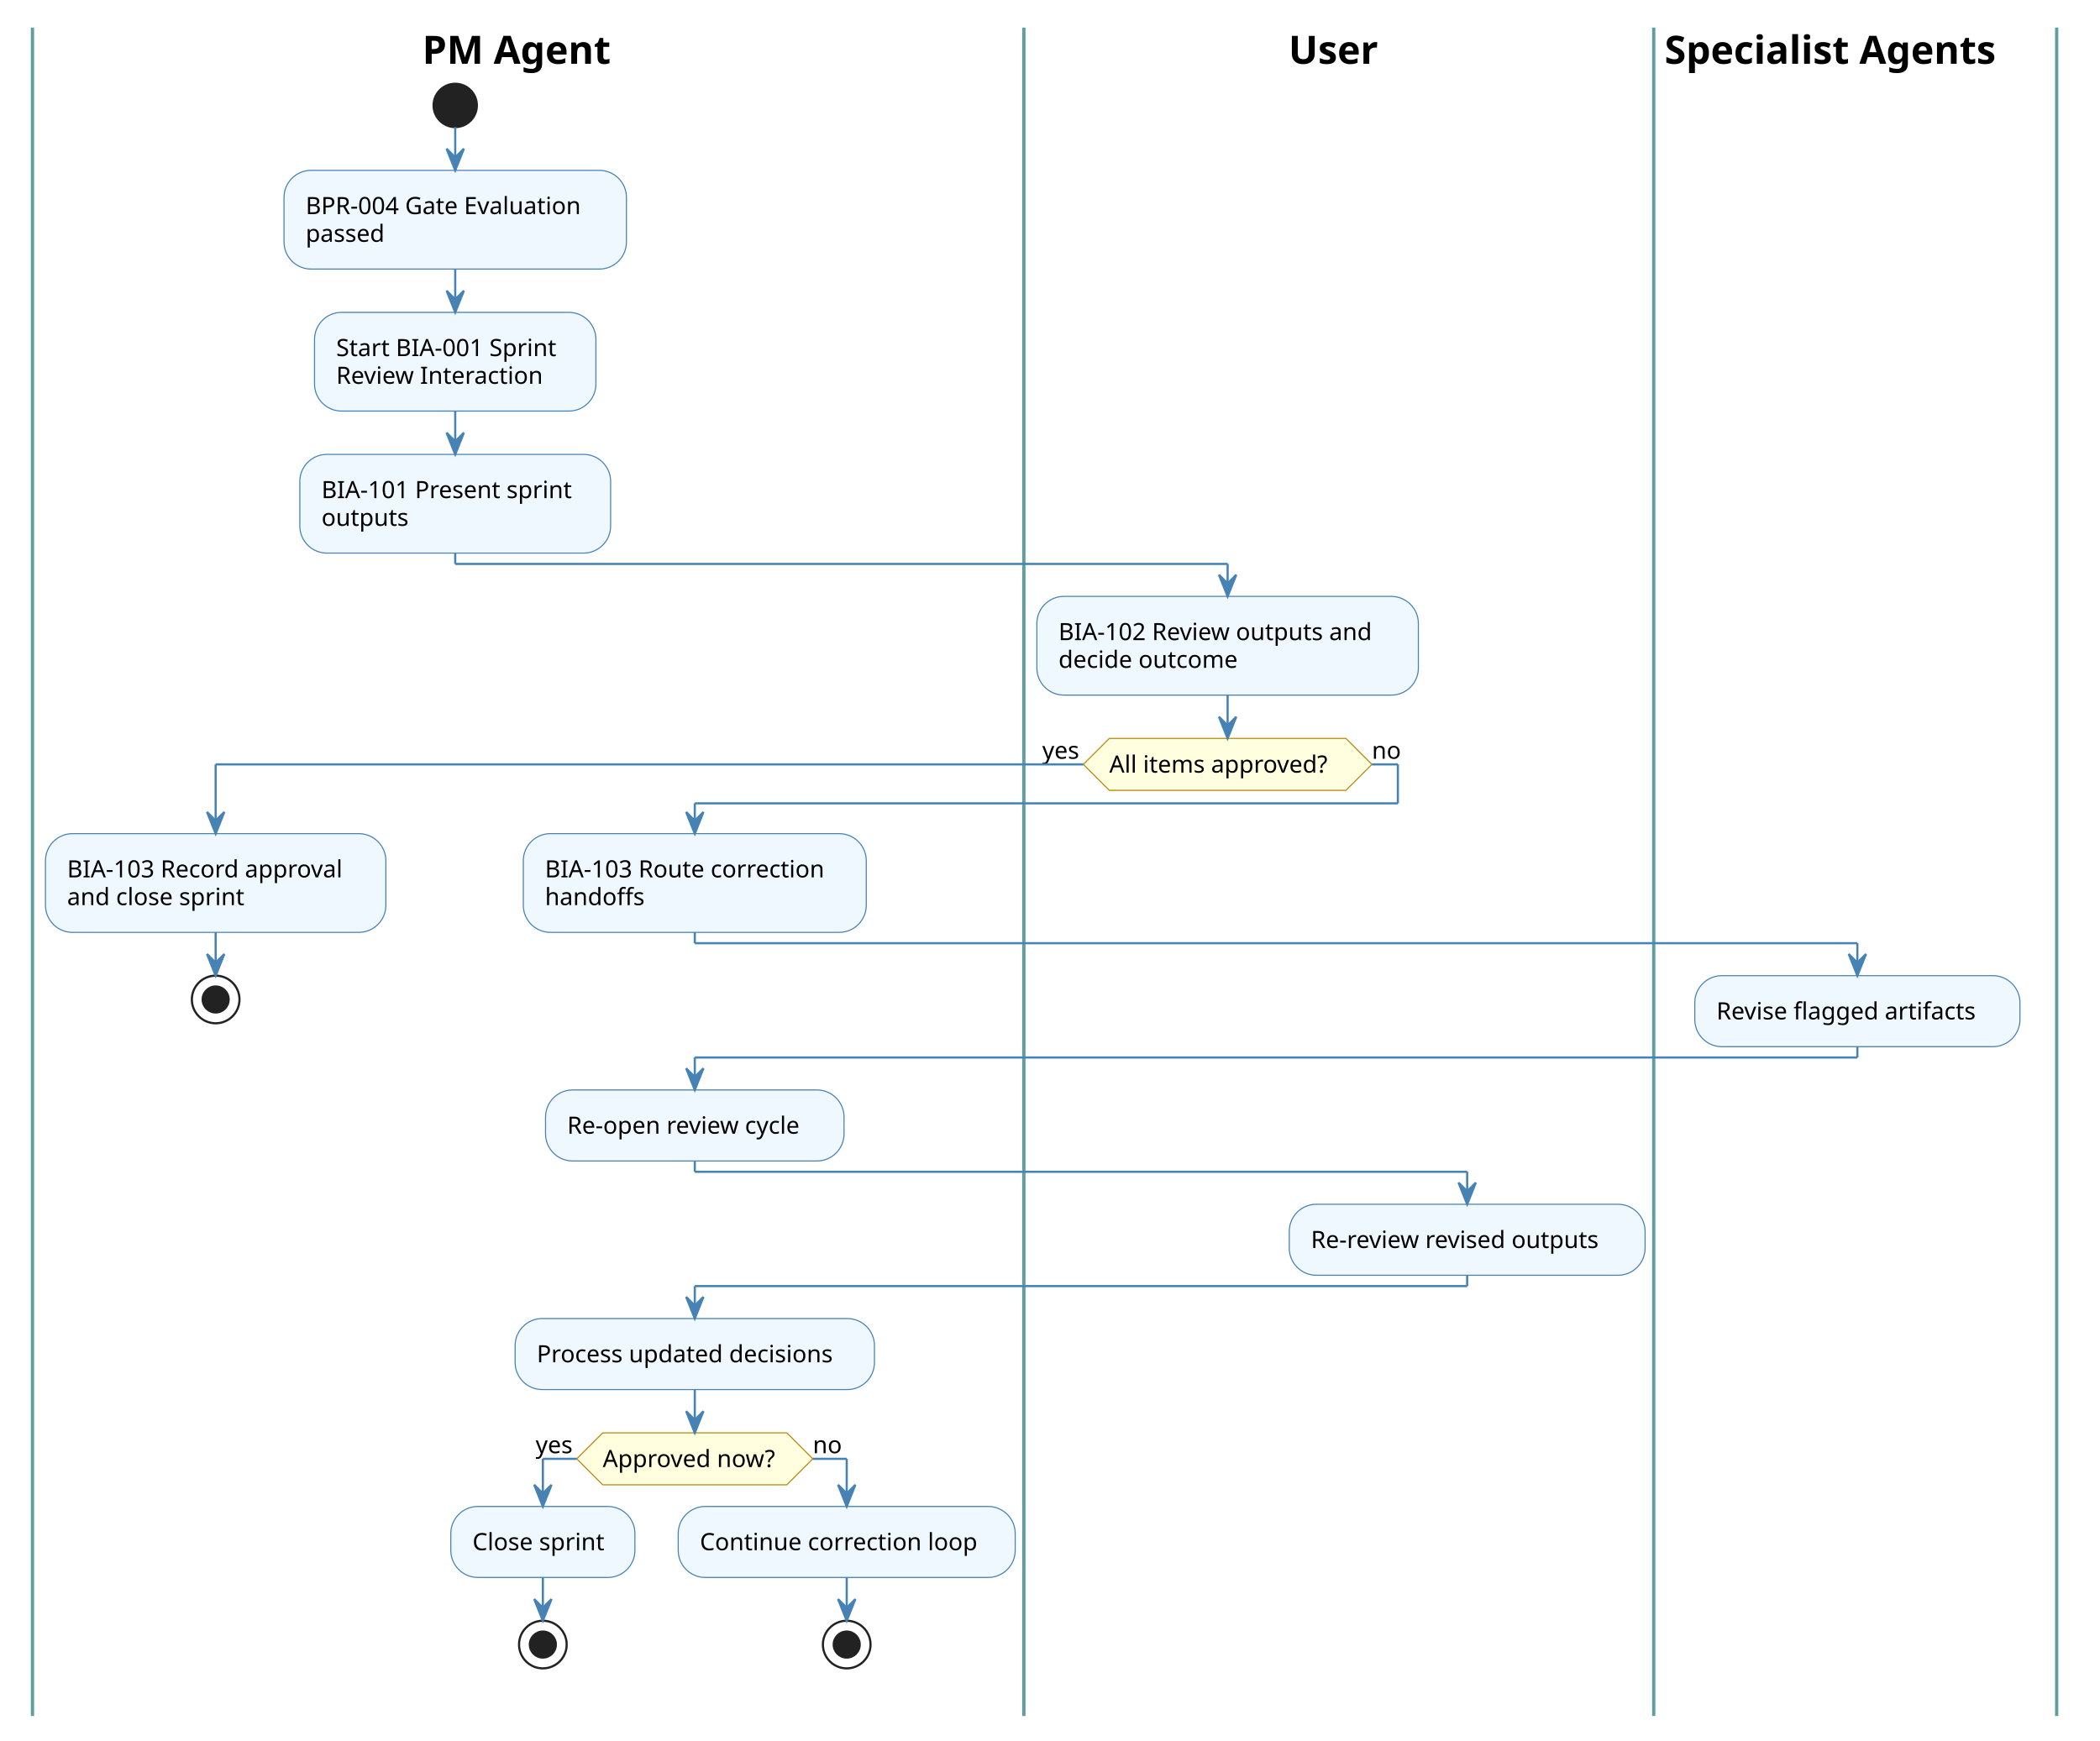
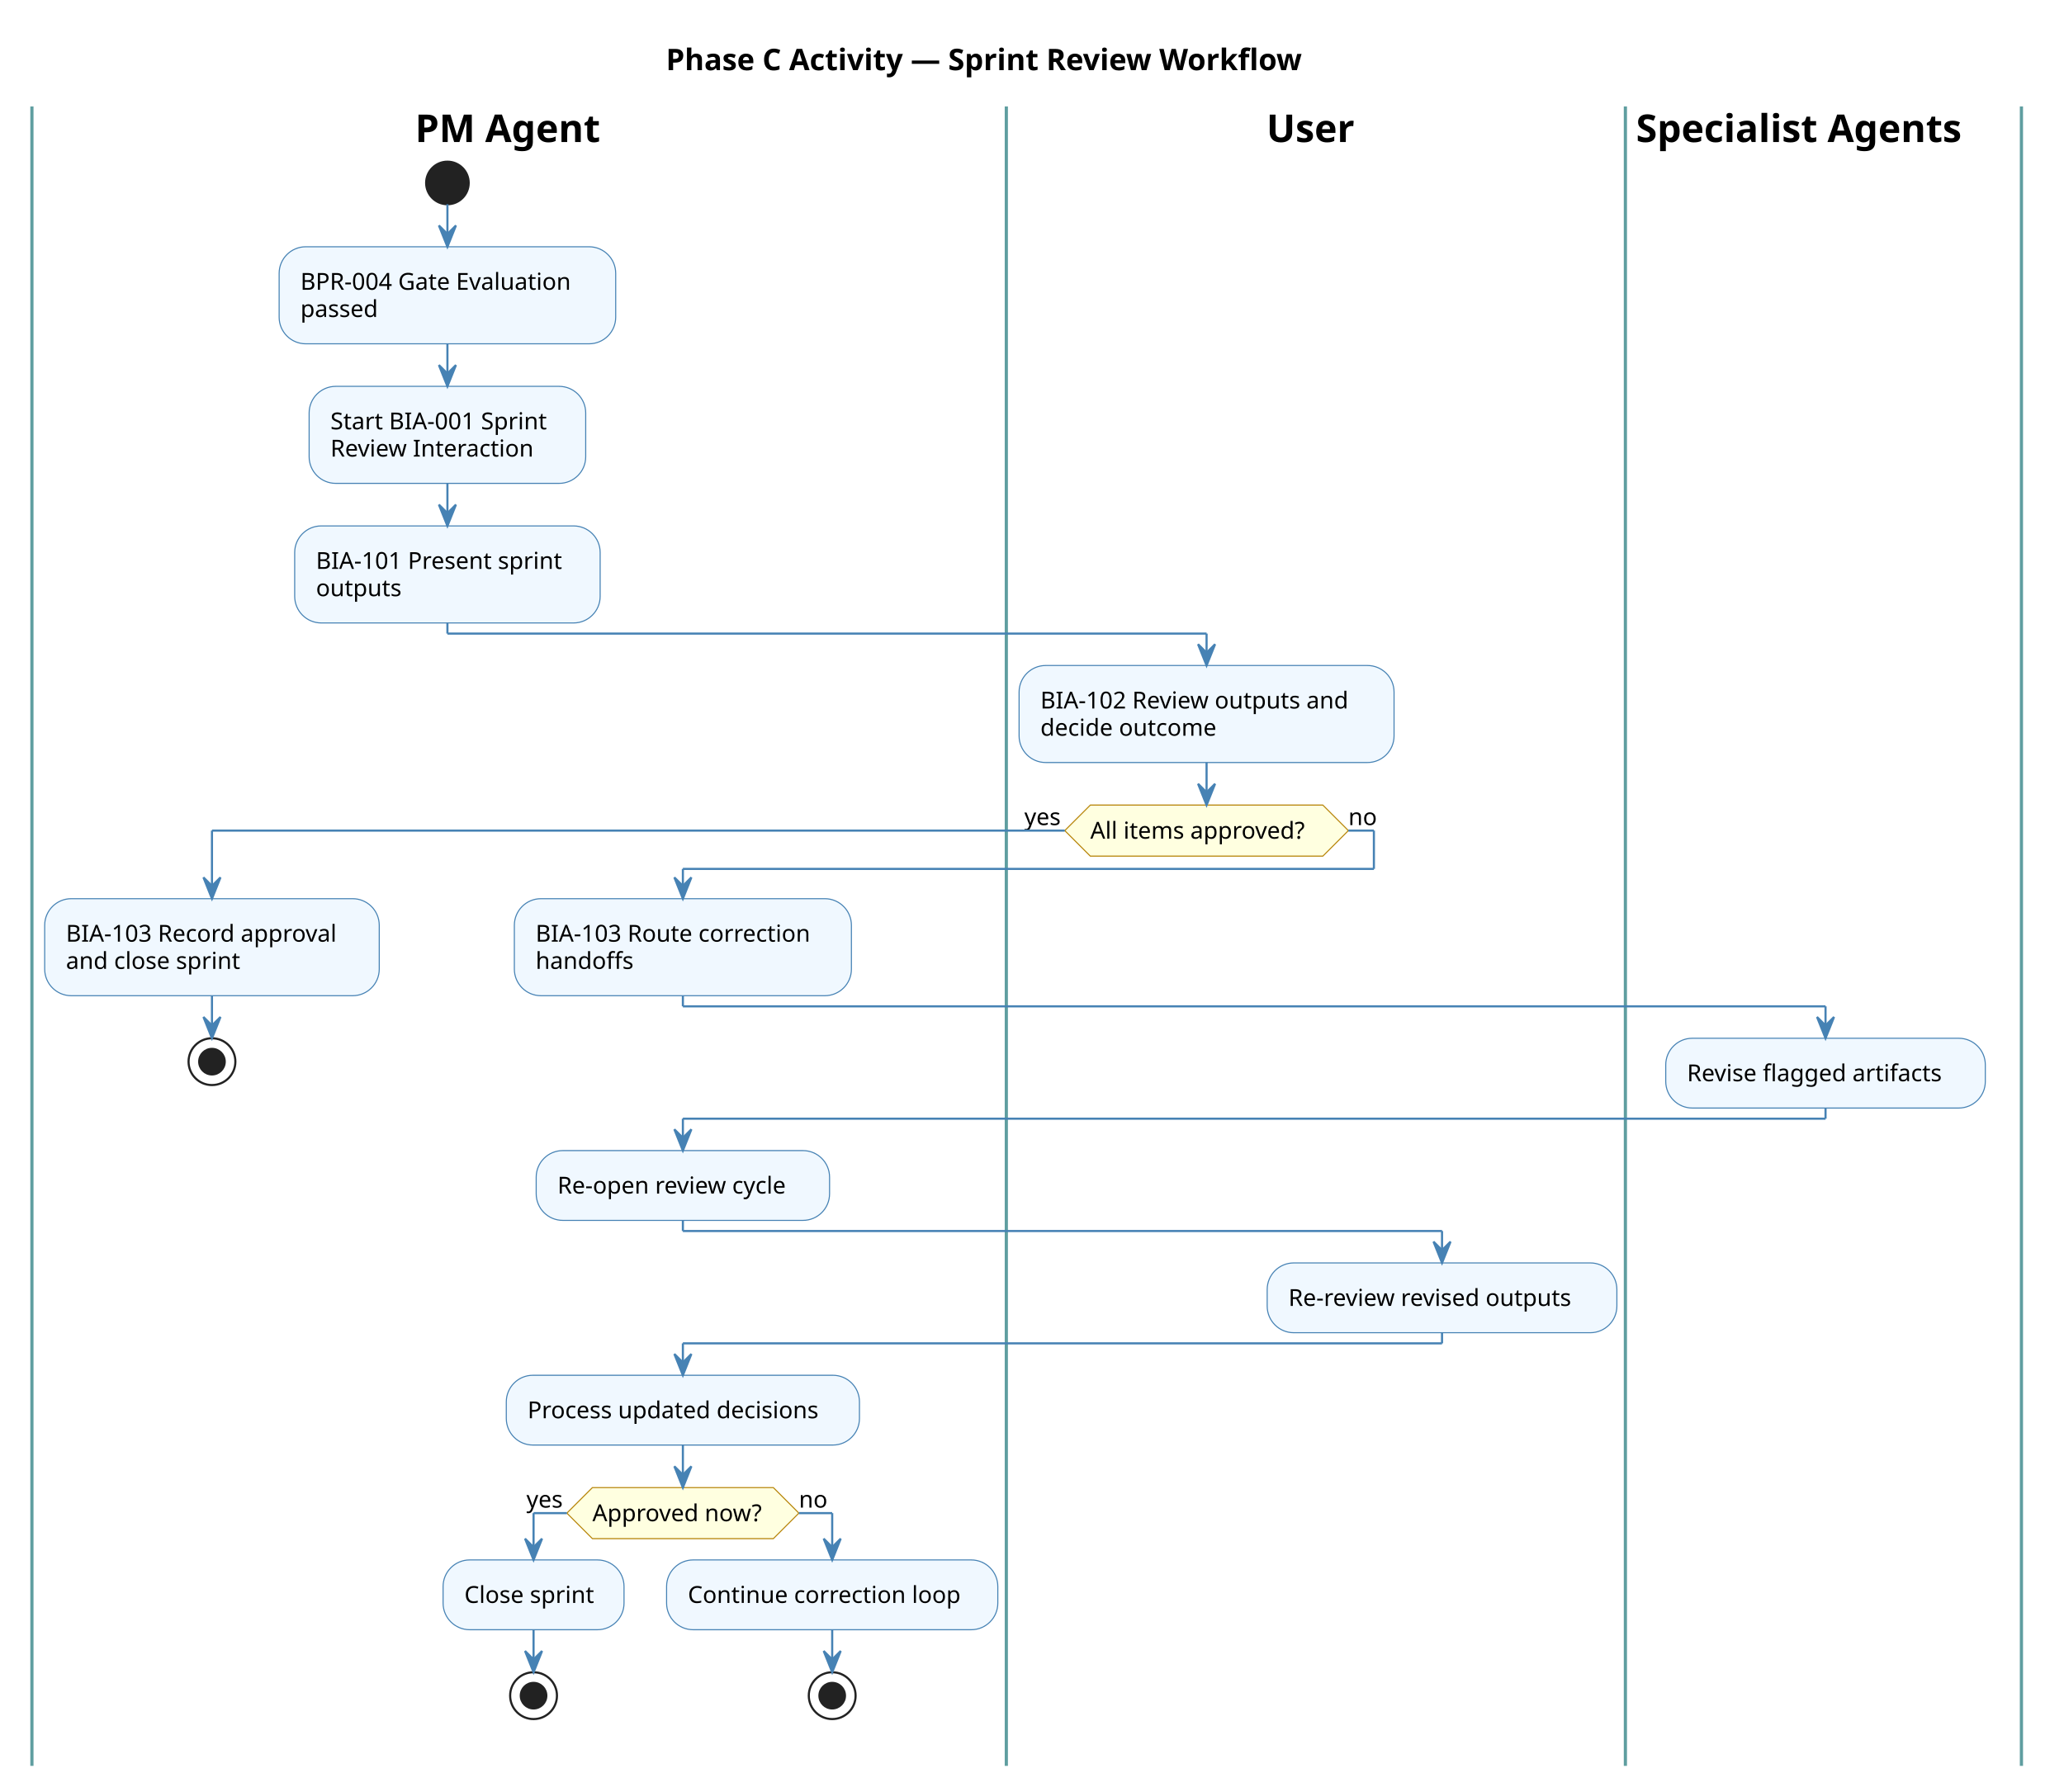
- <svg xmlns="http://www.w3.org/2000/svg" contentStyleType="text/css" data-diagram-type="ACTIVITY" height="804px" preserveAspectRatio="none" style="width:970px;height:804px;background:#FFFFFF;" version="1.1" viewBox="0 0 970 804" width="970px" zoomAndPan="magnify">
+ <svg xmlns="http://www.w3.org/2000/svg" contentStyleType="text/css" data-diagram-type="ACTIVITY" height="842px" preserveAspectRatio="none" style="width:970px;height:842px;background:#FFFFFF;" version="1.1" viewBox="0 0 970 842" width="970px" zoomAndPan="magnify">
  <defs />
  <g>
-     <rect fill="none" height="20.953" style="stroke:none;stroke-width:1;" width="937.126" x="15" y="12.745" />
-     <ellipse cx="210.271" cy="48.698" fill="#222222" rx="10" ry="10" style="stroke:#222222;stroke-width:1;" />
-     <rect fill="#F0F8FF" height="45.609" rx="12.5" ry="12.5" style="stroke:#4682B4;stroke-width:0.5;" width="158.166" x="131.188" y="78.698" />
-     <text fill="#000000" font-family="sans-serif" font-size="11" lengthAdjust="spacing" textLength="138.166" x="141.188" y="98.909">BPR-004 Gate Evaluation</text>
-     <text fill="#000000" font-family="sans-serif" font-size="11" lengthAdjust="spacing" textLength="38.935" x="141.188" y="111.713">passed</text>
-     <rect fill="#F0F8FF" height="45.609" rx="12.5" ry="12.5" style="stroke:#4682B4;stroke-width:0.5;" width="129.973" x="145.284" y="144.308" />
-     <text fill="#000000" font-family="sans-serif" font-size="11" lengthAdjust="spacing" textLength="109.973" x="155.284" y="164.518">Start BIA-001 Sprint</text>
-     <text fill="#000000" font-family="sans-serif" font-size="11" lengthAdjust="spacing" textLength="102.915" x="155.284" y="177.323">Review Interaction</text>
-     <rect fill="#F0F8FF" height="45.609" rx="12.5" ry="12.5" style="stroke:#4682B4;stroke-width:0.5;" width="143.557" x="138.493" y="209.917" />
-     <text fill="#000000" font-family="sans-serif" font-size="11" lengthAdjust="spacing" textLength="123.557" x="148.493" y="230.127">BIA-101 Present sprint</text>
-     <text fill="#000000" font-family="sans-serif" font-size="11" lengthAdjust="spacing" textLength="42.013" x="148.493" y="242.932">outputs</text>
-     <rect fill="#F0F8FF" height="45.609" rx="12.5" ry="12.5" style="stroke:#4682B4;stroke-width:0.5;" width="157.231" x="21" y="385.136" />
-     <text fill="#000000" font-family="sans-serif" font-size="11" lengthAdjust="spacing" textLength="137.231" x="31" y="405.346">BIA-103 Record approval</text>
-     <text fill="#000000" font-family="sans-serif" font-size="11" lengthAdjust="spacing" textLength="87.597" x="31" y="418.151">and close sprint</text>
-     <ellipse cx="99.616" cy="461.745" fill="none" rx="11" ry="11" style="stroke:#222222;stroke-width:1;" />
-     <ellipse cx="99.616" cy="461.745" fill="#222222" rx="6" ry="6" style="stroke:#222222;stroke-width:1;" />
-     <rect fill="#F0F8FF" height="45.609" rx="12.5" ry="12.5" style="stroke:#4682B4;stroke-width:0.5;" width="158.408" x="241.722" y="385.136" />
-     <text fill="#000000" font-family="sans-serif" font-size="11" lengthAdjust="spacing" textLength="138.408" x="251.722" y="405.346">BIA-103 Route correction</text>
-     <text fill="#000000" font-family="sans-serif" font-size="11" lengthAdjust="spacing" textLength="47.873" x="251.722" y="418.151">handoffs</text>
-     <rect fill="#F0F8FF" height="32.805" rx="12.5" ry="12.5" style="stroke:#4682B4;stroke-width:0.5;" width="137.874" x="251.989" y="503.55" />
-     <text fill="#000000" font-family="sans-serif" font-size="11" lengthAdjust="spacing" textLength="117.874" x="261.989" y="523.76">Re-open review cycle</text>
-     <rect fill="#F0F8FF" height="32.805" rx="12.5" ry="12.5" style="stroke:#4682B4;stroke-width:0.5;" width="165.97" x="237.941" y="609.159" />
-     <text fill="#000000" font-family="sans-serif" font-size="11" lengthAdjust="spacing" textLength="145.97" x="247.941" y="629.37">Process updated decisions</text>
-     <polygon fill="#FFFFE0" points="278.409,661.964,363.444,661.964,375.444,673.964,363.444,685.964,278.409,685.964,266.409,673.964,278.409,661.964" style="stroke:#B8860B;stroke-width:0.5;" />
-     <text fill="#000000" font-family="sans-serif" font-size="11" lengthAdjust="spacing" textLength="85.035" x="278.409" y="677.772">Approved now?</text>
-     <text fill="#000000" font-family="sans-serif" font-size="11" lengthAdjust="spacing" textLength="19.008" x="247.4" y="671.37">yes</text>
-     <text fill="#000000" font-family="sans-serif" font-size="11" lengthAdjust="spacing" textLength="13.702" x="375.444" y="671.37">no</text>
-     <rect fill="#F0F8FF" height="32.805" rx="12.5" ry="12.5" style="stroke:#4682B4;stroke-width:0.5;" width="85.039" x="208.231" y="695.964" />
-     <text fill="#000000" font-family="sans-serif" font-size="11" lengthAdjust="spacing" textLength="65.039" x="218.231" y="716.174">Close sprint</text>
-     <ellipse cx="250.751" cy="759.769" fill="none" rx="11" ry="11" style="stroke:#222222;stroke-width:1;" />
-     <ellipse cx="250.751" cy="759.769" fill="#222222" rx="6" ry="6" style="stroke:#222222;stroke-width:1;" />
-     <rect fill="#F0F8FF" height="32.805" rx="12.5" ry="12.5" style="stroke:#4682B4;stroke-width:0.5;" width="155.663" x="313.27" y="695.964" />
-     <text fill="#000000" font-family="sans-serif" font-size="11" lengthAdjust="spacing" textLength="135.663" x="323.27" y="716.174">Continue correction loop</text>
-     <ellipse cx="391.102" cy="759.769" fill="none" rx="11" ry="11" style="stroke:#222222;stroke-width:1;" />
-     <ellipse cx="391.102" cy="759.769" fill="#222222" rx="6" ry="6" style="stroke:#222222;stroke-width:1;" />
-     <line style="stroke:#5F9EA0;stroke-width:1.5;" x1="15" x2="15" y1="12.745" y2="792.769" />
-     <rect fill="#F0F8FF" height="45.609" rx="12.5" ry="12.5" style="stroke:#4682B4;stroke-width:0.5;" width="176.218" x="478.933" y="275.526" />
-     <text fill="#000000" font-family="sans-serif" font-size="11" lengthAdjust="spacing" textLength="156.218" x="488.933" y="295.737">BIA-102 Review outputs and</text>
-     <text fill="#000000" font-family="sans-serif" font-size="11" lengthAdjust="spacing" textLength="88.376" x="488.933" y="308.541">decide outcome</text>
-     <polygon fill="#FFFFE0" points="512.408,341.136,621.677,341.136,633.677,353.136,621.677,365.136,512.408,365.136,500.408,353.136,512.408,341.136" style="stroke:#B8860B;stroke-width:0.5;" />
-     <text fill="#000000" font-family="sans-serif" font-size="11" lengthAdjust="spacing" textLength="109.269" x="512.408" y="356.944">All items approved?</text>
-     <text fill="#000000" font-family="sans-serif" font-size="11" lengthAdjust="spacing" textLength="19.008" x="481.399" y="350.541">yes</text>
-     <text fill="#000000" font-family="sans-serif" font-size="11" lengthAdjust="spacing" textLength="13.702" x="633.677" y="350.541">no</text>
-     <rect fill="#F0F8FF" height="32.805" rx="12.5" ry="12.5" style="stroke:#4682B4;stroke-width:0.5;" width="164.343" x="595.526" y="556.355" />
-     <text fill="#000000" font-family="sans-serif" font-size="11" lengthAdjust="spacing" textLength="144.343" x="605.526" y="576.565">Re-review revised outputs</text>
-     <line style="stroke:#5F9EA0;stroke-width:1.5;" x1="472.933" x2="472.933" y1="12.745" y2="792.769" />
-     <rect fill="#F0F8FF" height="32.805" rx="12.5" ry="12.5" style="stroke:#4682B4;stroke-width:0.5;" width="150.19" x="782.836" y="450.745" />
-     <text fill="#000000" font-family="sans-serif" font-size="11" lengthAdjust="spacing" textLength="130.19" x="792.836" y="470.956">Revise flagged artifacts</text>
-     <line style="stroke:#5F9EA0;stroke-width:1.5;" x1="763.869" x2="763.869" y1="12.745" y2="792.769" />
-     <line style="stroke:#5F9EA0;stroke-width:1.5;" x1="949.993" x2="949.993" y1="12.745" y2="792.769" />
-     <line style="stroke:#4682B4;stroke-width:1;" x1="210.271" x2="210.271" y1="58.698" y2="78.698" />
-     <polygon fill="#4682B4" points="206.271,68.698,210.271,78.698,214.271,68.698,210.271,72.698" style="stroke:#4682B4;stroke-width:1;" />
-     <line style="stroke:#4682B4;stroke-width:1;" x1="210.271" x2="210.271" y1="124.308" y2="144.308" />
-     <polygon fill="#4682B4" points="206.271,134.308,210.271,144.308,214.271,134.308,210.271,138.308" style="stroke:#4682B4;stroke-width:1;" />
-     <line style="stroke:#4682B4;stroke-width:1;" x1="210.271" x2="210.271" y1="189.917" y2="209.917" />
-     <polygon fill="#4682B4" points="206.271,199.917,210.271,209.917,214.271,199.917,210.271,203.917" style="stroke:#4682B4;stroke-width:1;" />
-     <line style="stroke:#4682B4;stroke-width:1;" x1="99.616" x2="99.616" y1="430.745" y2="450.745" />
-     <polygon fill="#4682B4" points="95.616,440.745,99.616,450.745,103.616,440.745,99.616,444.745" style="stroke:#4682B4;stroke-width:1;" />
-     <line style="stroke:#4682B4;stroke-width:1;" x1="250.751" x2="250.751" y1="728.769" y2="748.769" />
-     <polygon fill="#4682B4" points="246.751,738.769,250.751,748.769,254.751,738.769,250.751,742.769" style="stroke:#4682B4;stroke-width:1;" />
-     <line style="stroke:#4682B4;stroke-width:1;" x1="391.102" x2="391.102" y1="728.769" y2="748.769" />
-     <polygon fill="#4682B4" points="387.102,738.769,391.102,748.769,395.102,738.769,391.102,742.769" style="stroke:#4682B4;stroke-width:1;" />
-     <line style="stroke:#4682B4;stroke-width:1;" x1="266.409" x2="250.751" y1="673.964" y2="673.964" />
-     <line style="stroke:#4682B4;stroke-width:1;" x1="250.751" x2="250.751" y1="673.964" y2="695.964" />
-     <polygon fill="#4682B4" points="246.751,685.964,250.751,695.964,254.751,685.964,250.751,689.964" style="stroke:#4682B4;stroke-width:1;" />
-     <line style="stroke:#4682B4;stroke-width:1;" x1="375.444" x2="391.102" y1="673.964" y2="673.964" />
-     <line style="stroke:#4682B4;stroke-width:1;" x1="391.102" x2="391.102" y1="673.964" y2="695.964" />
-     <polygon fill="#4682B4" points="387.102,685.964,391.102,695.964,395.102,685.964,391.102,689.964" style="stroke:#4682B4;stroke-width:1;" />
-     <line style="stroke:#4682B4;stroke-width:1;" x1="320.926" x2="320.926" y1="641.964" y2="661.964" />
-     <polygon fill="#4682B4" points="316.926,651.964,320.926,661.964,324.926,651.964,320.926,655.964" style="stroke:#4682B4;stroke-width:1;" />
-     <line style="stroke:#4682B4;stroke-width:1;" x1="567.042" x2="567.042" y1="321.136" y2="341.136" />
-     <polygon fill="#4682B4" points="563.042,331.136,567.042,341.136,571.042,331.136,567.042,335.136" style="stroke:#4682B4;stroke-width:1;" />
-     <line style="stroke:#4682B4;stroke-width:1;" x1="210.271" x2="210.271" y1="255.526" y2="260.526" />
-     <line style="stroke:#4682B4;stroke-width:1;" x1="210.271" x2="567.042" y1="260.526" y2="260.526" />
-     <line style="stroke:#4682B4;stroke-width:1;" x1="567.042" x2="567.042" y1="260.526" y2="275.526" />
-     <polygon fill="#4682B4" points="563.042,265.526,567.042,275.526,571.042,265.526,567.042,269.526" style="stroke:#4682B4;stroke-width:1;" />
-     <line style="stroke:#4682B4;stroke-width:1;" x1="320.926" x2="320.926" y1="430.745" y2="435.745" />
-     <line style="stroke:#4682B4;stroke-width:1;" x1="320.926" x2="857.931" y1="435.745" y2="435.745" />
-     <line style="stroke:#4682B4;stroke-width:1;" x1="857.931" x2="857.931" y1="435.745" y2="450.745" />
-     <polygon fill="#4682B4" points="853.931,440.745,857.931,450.745,861.931,440.745,857.931,444.745" style="stroke:#4682B4;stroke-width:1;" />
-     <line style="stroke:#4682B4;stroke-width:1;" x1="857.931" x2="857.931" y1="483.55" y2="488.55" />
-     <line style="stroke:#4682B4;stroke-width:1;" x1="857.931" x2="320.926" y1="488.55" y2="488.55" />
-     <line style="stroke:#4682B4;stroke-width:1;" x1="320.926" x2="320.926" y1="488.55" y2="503.55" />
-     <polygon fill="#4682B4" points="316.926,493.55,320.926,503.55,324.926,493.55,320.926,497.55" style="stroke:#4682B4;stroke-width:1;" />
-     <line style="stroke:#4682B4;stroke-width:1;" x1="320.926" x2="320.926" y1="536.355" y2="541.355" />
-     <line style="stroke:#4682B4;stroke-width:1;" x1="320.926" x2="677.697" y1="541.355" y2="541.355" />
-     <line style="stroke:#4682B4;stroke-width:1;" x1="677.697" x2="677.697" y1="541.355" y2="556.355" />
-     <polygon fill="#4682B4" points="673.697,546.355,677.697,556.355,681.697,546.355,677.697,550.355" style="stroke:#4682B4;stroke-width:1;" />
-     <line style="stroke:#4682B4;stroke-width:1;" x1="677.697" x2="677.697" y1="589.159" y2="594.159" />
-     <line style="stroke:#4682B4;stroke-width:1;" x1="677.697" x2="320.926" y1="594.159" y2="594.159" />
-     <line style="stroke:#4682B4;stroke-width:1;" x1="320.926" x2="320.926" y1="594.159" y2="609.159" />
-     <polygon fill="#4682B4" points="316.926,599.159,320.926,609.159,324.926,599.159,320.926,603.159" style="stroke:#4682B4;stroke-width:1;" />
-     <line style="stroke:#4682B4;stroke-width:1;" x1="500.408" x2="99.616" y1="353.136" y2="353.136" />
-     <line style="stroke:#4682B4;stroke-width:1;" x1="99.616" x2="99.616" y1="353.136" y2="385.136" />
-     <polygon fill="#4682B4" points="95.616,375.136,99.616,385.136,103.616,375.136,99.616,379.136" style="stroke:#4682B4;stroke-width:1;" />
-     <line style="stroke:#4682B4;stroke-width:1;" x1="633.677" x2="645.677" y1="353.136" y2="353.136" />
-     <line style="stroke:#4682B4;stroke-width:1;" x1="645.677" x2="645.677" y1="353.136" y2="371.136" />
-     <line style="stroke:#4682B4;stroke-width:1;" x1="645.677" x2="320.926" y1="371.136" y2="371.136" />
-     <line style="stroke:#4682B4;stroke-width:1;" x1="320.926" x2="320.926" y1="371.136" y2="385.136" />
-     <polygon fill="#4682B4" points="316.926,375.136,320.926,385.136,324.926,375.136,320.926,379.136" style="stroke:#4682B4;stroke-width:1;" />
-     <text fill="#000000" font-family="sans-serif" font-size="18" font-weight="bold" lengthAdjust="spacing" textLength="97.814" x="195.06" y="29.453">PM Agent</text>
-     <text fill="#000000" font-family="sans-serif" font-size="18" font-weight="bold" lengthAdjust="spacing" textLength="46.415" x="595.193" y="29.453">User</text>
-     <text fill="#000000" font-family="sans-serif" font-size="18" font-weight="bold" lengthAdjust="spacing" textLength="176.124" x="768.869" y="29.453">Specialist Agents</text>
+     <text fill="#000000" font-family="sans-serif" font-size="14" font-weight="bold" lengthAdjust="spacing" textLength="341.202" x="312.962" y="32.995">Phase C Activity — Sprint Review Workflow</text>
+     <rect fill="none" height="20.953" style="stroke:none;stroke-width:1;" width="937.126" x="15" y="50.042" />
+     <ellipse cx="210.271" cy="85.995" fill="#222222" rx="10" ry="10" style="stroke:#222222;stroke-width:1;" />
+     <rect fill="#F0F8FF" height="45.609" rx="12.5" ry="12.5" style="stroke:#4682B4;stroke-width:0.5;" width="158.166" x="131.188" y="115.995" />
+     <text fill="#000000" font-family="sans-serif" font-size="11" lengthAdjust="spacing" textLength="138.166" x="141.188" y="136.206">BPR-004 Gate Evaluation</text>
+     <text fill="#000000" font-family="sans-serif" font-size="11" lengthAdjust="spacing" textLength="38.935" x="141.188" y="149.01">passed</text>
+     <rect fill="#F0F8FF" height="45.609" rx="12.5" ry="12.5" style="stroke:#4682B4;stroke-width:0.5;" width="129.973" x="145.284" y="181.605" />
+     <text fill="#000000" font-family="sans-serif" font-size="11" lengthAdjust="spacing" textLength="109.973" x="155.284" y="201.815">Start BIA-001 Sprint</text>
+     <text fill="#000000" font-family="sans-serif" font-size="11" lengthAdjust="spacing" textLength="102.915" x="155.284" y="214.62">Review Interaction</text>
+     <rect fill="#F0F8FF" height="45.609" rx="12.5" ry="12.5" style="stroke:#4682B4;stroke-width:0.5;" width="143.557" x="138.493" y="247.214" />
+     <text fill="#000000" font-family="sans-serif" font-size="11" lengthAdjust="spacing" textLength="123.557" x="148.493" y="267.424">BIA-101 Present sprint</text>
+     <text fill="#000000" font-family="sans-serif" font-size="11" lengthAdjust="spacing" textLength="42.013" x="148.493" y="280.229">outputs</text>
+     <rect fill="#F0F8FF" height="45.609" rx="12.5" ry="12.5" style="stroke:#4682B4;stroke-width:0.5;" width="157.231" x="21" y="422.433" />
+     <text fill="#000000" font-family="sans-serif" font-size="11" lengthAdjust="spacing" textLength="137.231" x="31" y="442.643">BIA-103 Record approval</text>
+     <text fill="#000000" font-family="sans-serif" font-size="11" lengthAdjust="spacing" textLength="87.597" x="31" y="455.448">and close sprint</text>
+     <ellipse cx="99.616" cy="499.042" fill="none" rx="11" ry="11" style="stroke:#222222;stroke-width:1;" />
+     <ellipse cx="99.616" cy="499.042" fill="#222222" rx="6" ry="6" style="stroke:#222222;stroke-width:1;" />
+     <rect fill="#F0F8FF" height="45.609" rx="12.5" ry="12.5" style="stroke:#4682B4;stroke-width:0.5;" width="158.408" x="241.722" y="422.433" />
+     <text fill="#000000" font-family="sans-serif" font-size="11" lengthAdjust="spacing" textLength="138.408" x="251.722" y="442.643">BIA-103 Route correction</text>
+     <text fill="#000000" font-family="sans-serif" font-size="11" lengthAdjust="spacing" textLength="47.873" x="251.722" y="455.448">handoffs</text>
+     <rect fill="#F0F8FF" height="32.805" rx="12.5" ry="12.5" style="stroke:#4682B4;stroke-width:0.5;" width="137.874" x="251.989" y="540.847" />
+     <text fill="#000000" font-family="sans-serif" font-size="11" lengthAdjust="spacing" textLength="117.874" x="261.989" y="561.057">Re-open review cycle</text>
+     <rect fill="#F0F8FF" height="32.805" rx="12.5" ry="12.5" style="stroke:#4682B4;stroke-width:0.5;" width="165.97" x="237.941" y="646.456" />
+     <text fill="#000000" font-family="sans-serif" font-size="11" lengthAdjust="spacing" textLength="145.97" x="247.941" y="666.667">Process updated decisions</text>
+     <polygon fill="#FFFFE0" points="278.409,699.261,363.444,699.261,375.444,711.261,363.444,723.261,278.409,723.261,266.409,711.261,278.409,699.261" style="stroke:#B8860B;stroke-width:0.5;" />
+     <text fill="#000000" font-family="sans-serif" font-size="11" lengthAdjust="spacing" textLength="85.035" x="278.409" y="715.069">Approved now?</text>
+     <text fill="#000000" font-family="sans-serif" font-size="11" lengthAdjust="spacing" textLength="19.008" x="247.4" y="708.667">yes</text>
+     <text fill="#000000" font-family="sans-serif" font-size="11" lengthAdjust="spacing" textLength="13.702" x="375.444" y="708.667">no</text>
+     <rect fill="#F0F8FF" height="32.805" rx="12.5" ry="12.5" style="stroke:#4682B4;stroke-width:0.5;" width="85.039" x="208.231" y="733.261" />
+     <text fill="#000000" font-family="sans-serif" font-size="11" lengthAdjust="spacing" textLength="65.039" x="218.231" y="753.471">Close sprint</text>
+     <ellipse cx="250.751" cy="797.065" fill="none" rx="11" ry="11" style="stroke:#222222;stroke-width:1;" />
+     <ellipse cx="250.751" cy="797.065" fill="#222222" rx="6" ry="6" style="stroke:#222222;stroke-width:1;" />
+     <rect fill="#F0F8FF" height="32.805" rx="12.5" ry="12.5" style="stroke:#4682B4;stroke-width:0.5;" width="155.663" x="313.27" y="733.261" />
+     <text fill="#000000" font-family="sans-serif" font-size="11" lengthAdjust="spacing" textLength="135.663" x="323.27" y="753.471">Continue correction loop</text>
+     <ellipse cx="391.102" cy="797.065" fill="none" rx="11" ry="11" style="stroke:#222222;stroke-width:1;" />
+     <ellipse cx="391.102" cy="797.065" fill="#222222" rx="6" ry="6" style="stroke:#222222;stroke-width:1;" />
+     <line style="stroke:#5F9EA0;stroke-width:1.5;" x1="15" x2="15" y1="50.042" y2="830.065" />
+     <rect fill="#F0F8FF" height="45.609" rx="12.5" ry="12.5" style="stroke:#4682B4;stroke-width:0.5;" width="176.218" x="478.933" y="312.823" />
+     <text fill="#000000" font-family="sans-serif" font-size="11" lengthAdjust="spacing" textLength="156.218" x="488.933" y="333.034">BIA-102 Review outputs and</text>
+     <text fill="#000000" font-family="sans-serif" font-size="11" lengthAdjust="spacing" textLength="88.376" x="488.933" y="345.838">decide outcome</text>
+     <polygon fill="#FFFFE0" points="512.408,378.433,621.677,378.433,633.677,390.433,621.677,402.433,512.408,402.433,500.408,390.433,512.408,378.433" style="stroke:#B8860B;stroke-width:0.5;" />
+     <text fill="#000000" font-family="sans-serif" font-size="11" lengthAdjust="spacing" textLength="109.269" x="512.408" y="394.241">All items approved?</text>
+     <text fill="#000000" font-family="sans-serif" font-size="11" lengthAdjust="spacing" textLength="19.008" x="481.399" y="387.838">yes</text>
+     <text fill="#000000" font-family="sans-serif" font-size="11" lengthAdjust="spacing" textLength="13.702" x="633.677" y="387.838">no</text>
+     <rect fill="#F0F8FF" height="32.805" rx="12.5" ry="12.5" style="stroke:#4682B4;stroke-width:0.5;" width="164.343" x="595.526" y="593.651" />
+     <text fill="#000000" font-family="sans-serif" font-size="11" lengthAdjust="spacing" textLength="144.343" x="605.526" y="613.862">Re-review revised outputs</text>
+     <line style="stroke:#5F9EA0;stroke-width:1.5;" x1="472.933" x2="472.933" y1="50.042" y2="830.065" />
+     <rect fill="#F0F8FF" height="32.805" rx="12.5" ry="12.5" style="stroke:#4682B4;stroke-width:0.5;" width="150.19" x="782.836" y="488.042" />
+     <text fill="#000000" font-family="sans-serif" font-size="11" lengthAdjust="spacing" textLength="130.19" x="792.836" y="508.252">Revise flagged artifacts</text>
+     <line style="stroke:#5F9EA0;stroke-width:1.5;" x1="763.869" x2="763.869" y1="50.042" y2="830.065" />
+     <line style="stroke:#5F9EA0;stroke-width:1.5;" x1="949.993" x2="949.993" y1="50.042" y2="830.065" />
+     <line style="stroke:#4682B4;stroke-width:1;" x1="210.271" x2="210.271" y1="95.995" y2="115.995" />
+     <polygon fill="#4682B4" points="206.271,105.995,210.271,115.995,214.271,105.995,210.271,109.995" style="stroke:#4682B4;stroke-width:1;" />
+     <line style="stroke:#4682B4;stroke-width:1;" x1="210.271" x2="210.271" y1="161.605" y2="181.605" />
+     <polygon fill="#4682B4" points="206.271,171.605,210.271,181.605,214.271,171.605,210.271,175.605" style="stroke:#4682B4;stroke-width:1;" />
+     <line style="stroke:#4682B4;stroke-width:1;" x1="210.271" x2="210.271" y1="227.214" y2="247.214" />
+     <polygon fill="#4682B4" points="206.271,237.214,210.271,247.214,214.271,237.214,210.271,241.214" style="stroke:#4682B4;stroke-width:1;" />
+     <line style="stroke:#4682B4;stroke-width:1;" x1="99.616" x2="99.616" y1="468.042" y2="488.042" />
+     <polygon fill="#4682B4" points="95.616,478.042,99.616,488.042,103.616,478.042,99.616,482.042" style="stroke:#4682B4;stroke-width:1;" />
+     <line style="stroke:#4682B4;stroke-width:1;" x1="250.751" x2="250.751" y1="766.065" y2="786.065" />
+     <polygon fill="#4682B4" points="246.751,776.065,250.751,786.065,254.751,776.065,250.751,780.065" style="stroke:#4682B4;stroke-width:1;" />
+     <line style="stroke:#4682B4;stroke-width:1;" x1="391.102" x2="391.102" y1="766.065" y2="786.065" />
+     <polygon fill="#4682B4" points="387.102,776.065,391.102,786.065,395.102,776.065,391.102,780.065" style="stroke:#4682B4;stroke-width:1;" />
+     <line style="stroke:#4682B4;stroke-width:1;" x1="266.409" x2="250.751" y1="711.261" y2="711.261" />
+     <line style="stroke:#4682B4;stroke-width:1;" x1="250.751" x2="250.751" y1="711.261" y2="733.261" />
+     <polygon fill="#4682B4" points="246.751,723.261,250.751,733.261,254.751,723.261,250.751,727.261" style="stroke:#4682B4;stroke-width:1;" />
+     <line style="stroke:#4682B4;stroke-width:1;" x1="375.444" x2="391.102" y1="711.261" y2="711.261" />
+     <line style="stroke:#4682B4;stroke-width:1;" x1="391.102" x2="391.102" y1="711.261" y2="733.261" />
+     <polygon fill="#4682B4" points="387.102,723.261,391.102,733.261,395.102,723.261,391.102,727.261" style="stroke:#4682B4;stroke-width:1;" />
+     <line style="stroke:#4682B4;stroke-width:1;" x1="320.926" x2="320.926" y1="679.261" y2="699.261" />
+     <polygon fill="#4682B4" points="316.926,689.261,320.926,699.261,324.926,689.261,320.926,693.261" style="stroke:#4682B4;stroke-width:1;" />
+     <line style="stroke:#4682B4;stroke-width:1;" x1="567.042" x2="567.042" y1="358.433" y2="378.433" />
+     <polygon fill="#4682B4" points="563.042,368.433,567.042,378.433,571.042,368.433,567.042,372.433" style="stroke:#4682B4;stroke-width:1;" />
+     <line style="stroke:#4682B4;stroke-width:1;" x1="210.271" x2="210.271" y1="292.823" y2="297.823" />
+     <line style="stroke:#4682B4;stroke-width:1;" x1="210.271" x2="567.042" y1="297.823" y2="297.823" />
+     <line style="stroke:#4682B4;stroke-width:1;" x1="567.042" x2="567.042" y1="297.823" y2="312.823" />
+     <polygon fill="#4682B4" points="563.042,302.823,567.042,312.823,571.042,302.823,567.042,306.823" style="stroke:#4682B4;stroke-width:1;" />
+     <line style="stroke:#4682B4;stroke-width:1;" x1="320.926" x2="320.926" y1="468.042" y2="473.042" />
+     <line style="stroke:#4682B4;stroke-width:1;" x1="320.926" x2="857.931" y1="473.042" y2="473.042" />
+     <line style="stroke:#4682B4;stroke-width:1;" x1="857.931" x2="857.931" y1="473.042" y2="488.042" />
+     <polygon fill="#4682B4" points="853.931,478.042,857.931,488.042,861.931,478.042,857.931,482.042" style="stroke:#4682B4;stroke-width:1;" />
+     <line style="stroke:#4682B4;stroke-width:1;" x1="857.931" x2="857.931" y1="520.847" y2="525.847" />
+     <line style="stroke:#4682B4;stroke-width:1;" x1="857.931" x2="320.926" y1="525.847" y2="525.847" />
+     <line style="stroke:#4682B4;stroke-width:1;" x1="320.926" x2="320.926" y1="525.847" y2="540.847" />
+     <polygon fill="#4682B4" points="316.926,530.847,320.926,540.847,324.926,530.847,320.926,534.847" style="stroke:#4682B4;stroke-width:1;" />
+     <line style="stroke:#4682B4;stroke-width:1;" x1="320.926" x2="320.926" y1="573.651" y2="578.651" />
+     <line style="stroke:#4682B4;stroke-width:1;" x1="320.926" x2="677.697" y1="578.651" y2="578.651" />
+     <line style="stroke:#4682B4;stroke-width:1;" x1="677.697" x2="677.697" y1="578.651" y2="593.651" />
+     <polygon fill="#4682B4" points="673.697,583.651,677.697,593.651,681.697,583.651,677.697,587.651" style="stroke:#4682B4;stroke-width:1;" />
+     <line style="stroke:#4682B4;stroke-width:1;" x1="677.697" x2="677.697" y1="626.456" y2="631.456" />
+     <line style="stroke:#4682B4;stroke-width:1;" x1="677.697" x2="320.926" y1="631.456" y2="631.456" />
+     <line style="stroke:#4682B4;stroke-width:1;" x1="320.926" x2="320.926" y1="631.456" y2="646.456" />
+     <polygon fill="#4682B4" points="316.926,636.456,320.926,646.456,324.926,636.456,320.926,640.456" style="stroke:#4682B4;stroke-width:1;" />
+     <line style="stroke:#4682B4;stroke-width:1;" x1="500.408" x2="99.616" y1="390.433" y2="390.433" />
+     <line style="stroke:#4682B4;stroke-width:1;" x1="99.616" x2="99.616" y1="390.433" y2="422.433" />
+     <polygon fill="#4682B4" points="95.616,412.433,99.616,422.433,103.616,412.433,99.616,416.433" style="stroke:#4682B4;stroke-width:1;" />
+     <line style="stroke:#4682B4;stroke-width:1;" x1="633.677" x2="645.677" y1="390.433" y2="390.433" />
+     <line style="stroke:#4682B4;stroke-width:1;" x1="645.677" x2="645.677" y1="390.433" y2="408.433" />
+     <line style="stroke:#4682B4;stroke-width:1;" x1="645.677" x2="320.926" y1="408.433" y2="408.433" />
+     <line style="stroke:#4682B4;stroke-width:1;" x1="320.926" x2="320.926" y1="408.433" y2="422.433" />
+     <polygon fill="#4682B4" points="316.926,412.433,320.926,422.433,324.926,412.433,320.926,416.433" style="stroke:#4682B4;stroke-width:1;" />
+     <text fill="#000000" font-family="sans-serif" font-size="18" font-weight="bold" lengthAdjust="spacing" textLength="97.814" x="195.06" y="66.75">PM Agent</text>
+     <text fill="#000000" font-family="sans-serif" font-size="18" font-weight="bold" lengthAdjust="spacing" textLength="46.415" x="595.193" y="66.75">User</text>
+     <text fill="#000000" font-family="sans-serif" font-size="18" font-weight="bold" lengthAdjust="spacing" textLength="176.124" x="768.869" y="66.75">Specialist Agents</text>
  </g>
</svg>
